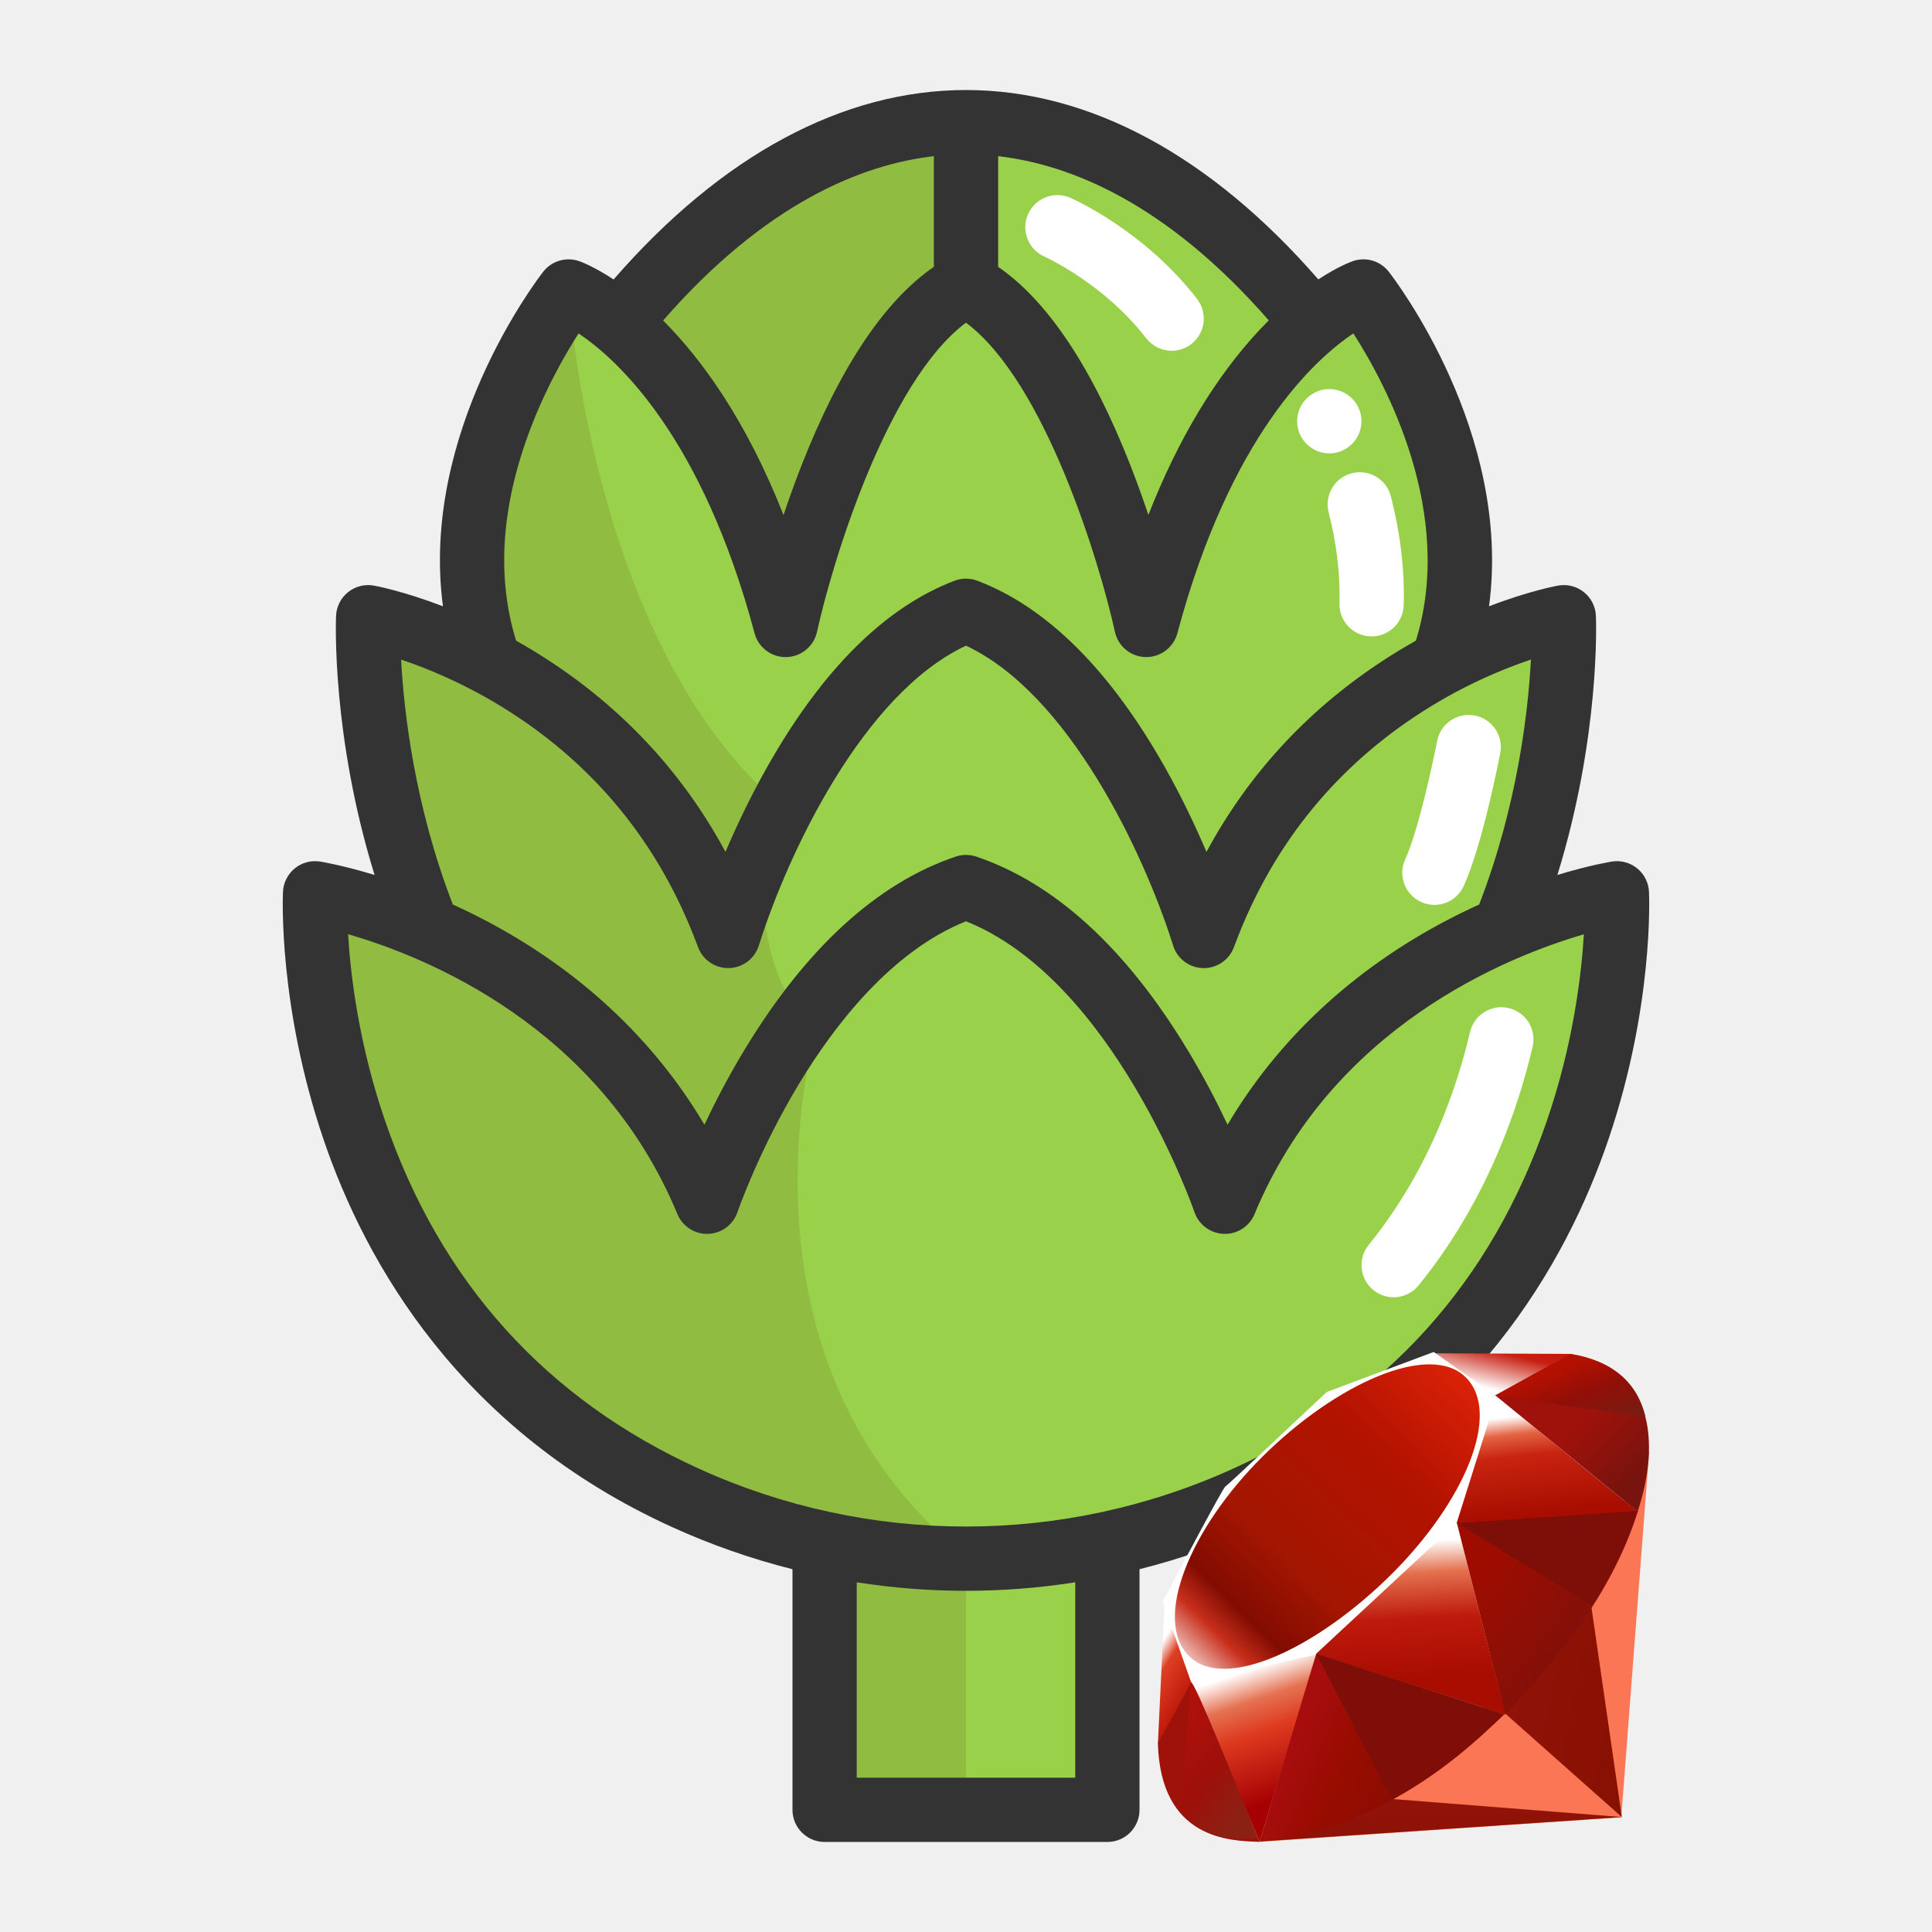
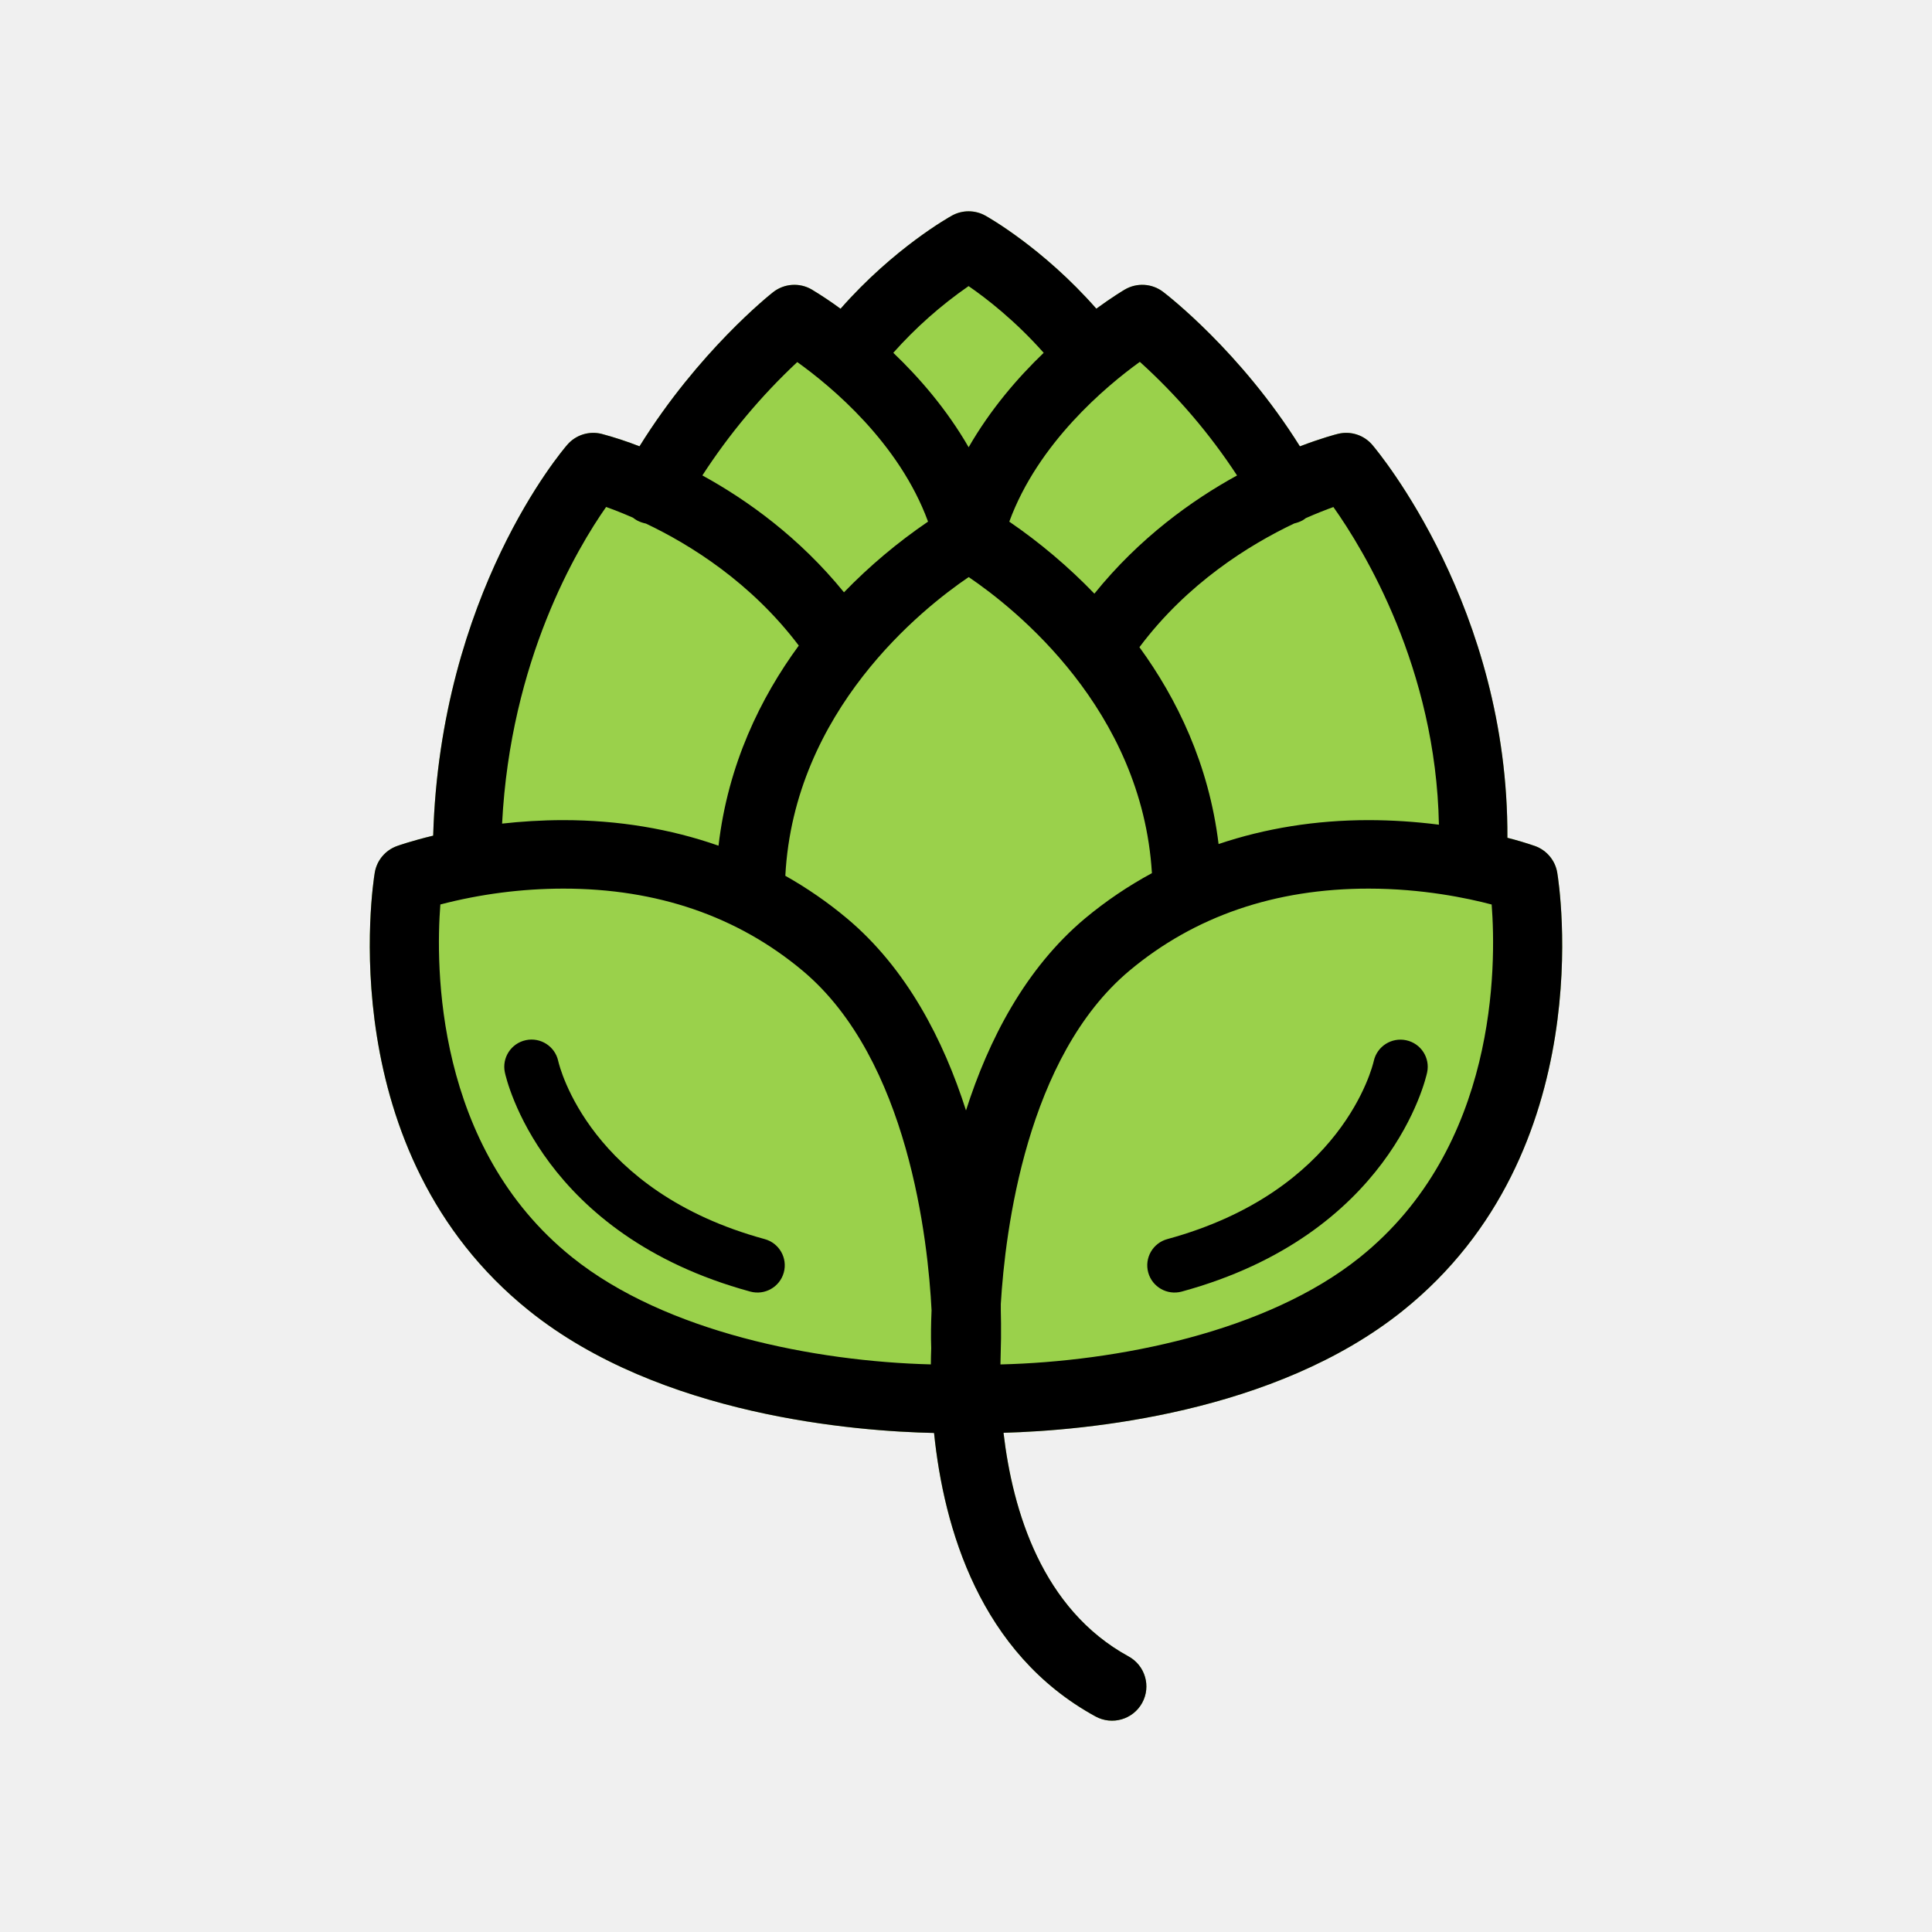
- <svg xmlns="http://www.w3.org/2000/svg" xmlns:xlink="http://www.w3.org/1999/xlink" width="400" height="400">
-   <path fill="none" d="M-1-1h402v402H-1z" />
-   <g transform="translate(-2134.968 -1475.65) scale(.88704)" stroke="null">
-     <path fill="#90BC42" d="M2632.313 1692.075v37.95c-27.92 14.64-42.1 79.41-42.1 79.41-10.98-41.09-27.74-61.12-38.94-70.42 22.43-27.73 50.54-46.94 81.04-46.94z" />
-     <path fill="#9AD14B" d="M2713.354 1739.015c-11.2 9.3-27.97 29.33-38.95 70.42 0 0-14.18-64.77-42.09-79.41v-37.95c30.49 0 58.6 19.21 81.04 46.94z" />
-     <path fill="#9AD14B" d="M2743.513 1818.265c-3.46 1.83-7.08 3.96-10.77 6.43-16.4 10.95-34.07 28.55-44.57 56.39-.18.12-.36.25-.54.37-1.98-6.23-20.6-62.13-55.32-75.33-19.33 7.35-33.67 27.92-42.92 45.79-7.38 14.24-11.53 26.77-12.41 29.54-.18-.12-.36-.25-.54-.37-10.49-27.84-28.16-45.44-44.56-56.39-3.69-2.47-7.31-4.6-10.77-6.43-15.52-43.19 18.44-86.67 18.44-86.67s4.8 1.66 11.72 7.42c11.2 9.3 27.96 29.33 38.94 70.42 0 0 14.18-64.77 42.1-79.41 27.91 14.64 42.09 79.41 42.09 79.41 10.98-41.09 27.75-61.12 38.95-70.42 6.92-5.76 11.72-7.42 11.72-7.42s33.96 43.481 18.44 86.67z" />
-     <path fill="#9AD14B" d="M2764.503 1861.096v.01c-1.75 6.21-3.91 12.67-6.58 19.21-21.33 9.15-50.22 27.68-65.18 63.75 0 0-20.37-59.92-60.43-73.46-15.96 5.39-28.79 18.14-38.44 31.53-14.62 20.23-21.99 41.93-21.99 41.93-14.96-36.08-43.86-54.61-65.19-63.76-2.66-6.53-4.82-12.98-6.57-19.18v-.01c-8.34-29.58-7.35-53.49-7.35-53.49s12.5 2.24 28.34 10.64c3.46 1.83 7.08 3.96 10.77 6.43 16.4 10.95 34.07 28.55 44.56 56.39.13.31.24.63.36.94 0 0 .06-.2.18-.57.66-2.09 3.19-9.75 7.57-19.51 8.69-19.38 24.66-47.04 47.76-55.82 34.72 13.2 53.34 69.1 55.32 75.33.12.37.18.57.18.57.12-.31.23-.63.36-.94 10.5-27.84 28.17-45.44 44.57-56.39 3.69-2.47 7.31-4.6 10.77-6.43 15.83-8.4 28.33-10.64 28.33-10.64s.991 23.909-7.34 53.47zm-99.19 162.769v62.12h-66v-62.12c21.741 4.63 44.25 4.63 66 0z" />
-     <path fill="#90BC42" d="M2632.315 2023.865v62.12h-33.002v-62.12c10.871 4.63 22.127 4.63 33.002 0z" />
-     <path fill="#9AD14B" d="M2697.773 2013.185c-10.48 4.76-21.37 8.32-32.46 10.68-10.7 2.27-21.57 3.43-32.45 3.47-11.25.04-22.5-1.12-33.55-3.47-11.09-2.36-21.98-5.92-32.46-10.68-91.1-41.43-86.47-141.12-86.47-141.12s11.28 1.8 26.31 8.24c21.33 9.15 50.23 27.68 65.19 63.76 0 0 8.06-23.72 24.02-44.69 9.4-12.35 21.55-23.75 36.41-28.77 40.06 13.54 60.43 73.46 60.43 73.46 14.96-36.07 43.85-54.6 65.18-63.75 15.03-6.45 26.31-8.25 26.31-8.25s4.641 99.69-86.46 141.12z" />
-     <path stroke="#333" fill="none" stroke-width="15" stroke-linejoin="round" stroke-miterlimit="10" d="M2747.523 1797.245v.02m-230.42-.03v-.01" />
-     <path fill="#90BC42" d="M2632.864 2027.335c-11.25.04-22.5-1.12-33.55-3.47-11.09-2.36-21.98-5.92-32.46-10.68-91.1-41.43-86.47-141.12-86.47-141.12s11.28 1.8 26.31 8.24c21.33 9.15 50.23 27.68 65.19 63.76 0 0 8.06-23.72 24.02-44.69l1.48 4.14s-22.5 76.49 34.49 122.99c.34.28.669.551.99.83z" />
-     <path fill="#90BC42" d="M2593.874 1902.136c-14.62 20.23-21.99 41.93-21.99 41.93-14.96-36.08-43.86-54.61-65.19-63.76-2.66-6.53-4.82-12.98-6.57-19.18v-.01c-8.34-29.58-7.35-53.49-7.35-53.49s12.5 2.24 28.34 10.64c3.46 1.83 7.08 3.96 10.77 6.43 16.4 10.95 34.07 28.55 44.56 56.39.13.31.24.63.36.94 0 0 .06-.2.18-.57.66-2.09 3.19-9.75 7.57-19.51l.83 1.07s-3 22.5 7.5 36c.599.759.919 1.819.99 3.12z" />
-     <path fill="#FFF" d="M2732.126 1966.357c-1.66 0-3.331-.549-4.721-1.676-3.217-2.61-3.708-7.333-1.099-10.55 8.226-10.138 14.787-22.071 19.502-35.471 1.611-4.578 3.011-9.363 4.159-14.225.952-4.032 4.992-6.532 9.023-5.574 4.031.952 6.527 4.992 5.574 9.023-1.271 5.377-2.82 10.677-4.606 15.754-5.289 15.027-12.691 28.466-22.004 39.943-1.481 1.829-3.645 2.776-5.828 2.776z" />
-     <path fill="#90BC42" d="M2589.394 1851.915c-7.38 14.24-11.53 26.77-12.41 29.54-.18-.12-.36-.25-.54-.37-10.49-27.84-28.16-45.44-44.56-56.39-3.69-2.47-7.31-4.6-10.77-6.43-15.52-43.19 18.44-86.67 18.44-86.67s4.9 81.4 48.83 119.42c.349.3.679.601 1.01.9z" />
-     <path fill="#FFF" d="M2741.642 1874.77c-1.052 0-2.12-.223-3.139-.692-3.761-1.736-5.402-6.191-3.666-9.953 2.969-6.432 6.382-22.114 7.446-27.614.787-4.067 4.722-6.729 8.788-5.938 4.067.787 6.726 4.722 5.938 8.788-.427 2.207-4.296 21.826-8.554 31.052-1.265 2.741-3.978 4.357-6.813 4.357zm-14.658-62.668c-.072 0-.145-.001-.218-.003-4.141-.118-7.401-3.57-7.283-7.711.193-6.782-.656-13.93-2.526-21.241-1.026-4.013 1.395-8.098 5.407-9.124 4.018-1.031 8.099 1.396 9.124 5.407 2.217 8.665 3.223 17.206 2.989 25.386-.116 4.068-3.45 7.286-7.493 7.286zm-46.666-66.667c-2.243 0-4.462-1.002-5.939-2.914-9.935-12.857-23.604-18.988-23.741-19.049-3.782-1.669-5.51-6.089-3.852-9.875 1.659-3.787 6.059-5.522 9.851-3.873.698.304 17.243 7.618 29.611 23.625 2.533 3.278 1.929 7.988-1.349 10.521-1.365 1.055-2.979 1.565-4.581 1.565z" />
-     <circle fill="#FFF" r="7.5" cy="1761.883" cx="2717.113" />
-     <path fill="#333" d="M2791.728 1871.716c-.1-2.132-1.103-4.12-2.757-5.468-1.655-1.347-3.805-1.925-5.914-1.591-.376.06-5.239.859-12.708 3.129 9.996-32.325 9.043-59.175 8.989-60.47-.089-2.164-1.11-4.184-2.8-5.539s-3.886-1.913-6.014-1.533c-.461.082-6.822 1.259-16.132 4.833 5.432-40.55-22.086-76.404-23.407-78.096-1.973-2.525-5.333-3.518-8.359-2.473-.558.192-3.592 1.321-8.076 4.273-25.189-28.949-53.505-44.204-82.237-44.204-28.749 0-57.071 15.262-82.253 44.222-4.587-3.034-7.641-4.147-8.058-4.291-3.023-1.043-6.386-.054-8.359 2.473-1.321 1.692-28.841 37.549-23.407 78.1-9.318-3.577-15.681-4.754-16.142-4.836-2.127-.38-4.325.178-6.014 1.533s-2.711 3.375-2.8 5.539c-.054 1.295-1.008 28.144 8.992 60.47-7.47-2.27-12.332-3.069-12.708-3.129-2.112-.339-4.26.243-5.914 1.591s-2.657 3.336-2.757 5.468c-.05 1.076-1.104 26.699 9.461 57.786 9.809 28.865 31.892 67.999 81.392 90.506 9.115 4.145 18.511 7.41 28.068 9.821v56.159c0 4.143 3.357 7.5 7.5 7.5h66c4.143 0 7.5-3.357 7.5-7.5v-56.162c9.556-2.411 18.951-5.675 28.062-9.818 49.5-22.507 71.583-61.641 81.392-90.506 10.563-31.088 9.509-56.711 9.46-57.787zm-88.749-133.374c-.675.675-1.358 1.379-2.05 2.117-10.391 11.091-19.108 25.594-26.044 43.292-1.198-3.574-2.557-7.369-4.073-11.256-8.985-23.022-19.399-38.665-30.998-46.649v-25.83c16.687 1.923 39.165 10.838 63.165 38.326zm-78.166-38.326v25.829c-11.603 7.984-22.02 23.628-31.007 46.65-1.522 3.9-2.884 7.707-4.086 11.291-8.786-22.327-19.225-36.527-28.102-45.413 24.003-27.513 46.496-36.434 63.195-38.357zm-93.492 61.893c3.508-8.802 7.674-15.998 10.572-20.514 9.085 6.087 28.786 24.008 41.075 69.978.878 3.287 3.855 5.563 7.243 5.563.058 0 .114-.001.171-.002 3.458-.078 6.415-2.512 7.157-5.891 3.53-16.08 16.315-58.39 34.772-72.161 18.451 13.771 31.234 56.081 34.765 72.158.739 3.381 3.695 5.815 7.155 5.895 3.446.068 6.523-2.219 7.417-5.562 12.304-46.029 32.046-63.938 41.08-69.988 7.563 11.78 23.777 41.89 14.597 71.713-2.849 1.598-5.777 3.374-8.748 5.362-17.098 11.415-30.546 26.15-40.136 43.943-2.506-5.865-5.729-12.707-9.658-19.68-12.824-22.76-27.563-37.432-43.807-43.607-1.717-.652-3.613-.652-5.33 0-16.248 6.176-30.989 20.848-43.815 43.607-3.929 6.973-7.151 13.813-9.657 19.675-9.585-17.789-23.029-32.522-40.121-43.935-2.971-1.988-5.901-3.764-8.75-5.362-4.744-15.363-3.403-32.568 4.018-51.192zm-30.858 55.609c6.831 2.292 16.796 6.417 27.257 13.416 19.338 12.911 33.37 30.675 41.705 52.797.033.086.066.172.103.257.042.102.079.205.117.308l.164.438c1.156 2.986 4.089 4.909 7.284 4.782 3.201-.122 5.973-2.271 6.896-5.338l.143-.448c6.643-20.896 24.056-58.159 48.183-69.461 24.119 11.302 41.531 48.566 48.187 69.504l.125.394c.915 3.075 3.684 5.228 6.889 5.355.102.004.201.006.302.006 3.087 0 5.872-1.896 6.993-4.794l.164-.438c.038-.103.075-.206.117-.308.035-.084.069-.169.102-.255 8.345-22.124 22.38-39.889 41.724-52.804 10.458-7.001 20.426-11.126 27.252-13.415-.638 12.035-3.098 33.944-12.079 57.171-2.437 1.107-4.951 2.327-7.517 3.671-21.993 11.52-39.443 27.836-51.209 47.726-2.439-5.175-5.569-11.238-9.397-17.557-14.344-23.678-30.915-38.825-49.252-45.024-1.557-.525-3.246-.525-4.803 0-18.338 6.199-34.908 21.347-49.253 45.024-3.827 6.316-6.958 12.382-9.397 17.557-11.765-19.89-29.216-36.206-51.208-47.726-2.566-1.344-5.08-2.564-7.517-3.671-8.954-23.149-11.424-45.105-12.075-57.167zm157.35 260.969h-51v-45.6c8.447 1.316 16.971 1.982 25.497 1.981 8.526 0 17.053-.667 25.503-1.984v45.603zm110.077-153.301c-12.936 37.647-37.572 64.956-73.224 81.167-39.627 18.021-85.083 18.02-124.712 0-35.652-16.211-60.288-43.52-73.224-81.167-6.137-17.857-8.063-33.976-8.643-43.573 18.017 5.2 58.676 21.454 76.864 65.319 1.195 2.885 4.07 4.745 7.173 4.624 3.12-.103 5.851-2.126 6.855-5.082.049-.143 4.939-14.387 14.505-30.176 8.194-13.525 21.456-30.739 38.827-37.7 34.502 13.785 53.14 67.329 53.327 67.876 1.004 2.956 3.735 4.979 6.855 5.082 3.112.122 5.978-1.739 7.173-4.623 18.117-43.694 58.83-60.042 76.862-65.293-.58 9.604-2.508 25.707-8.638 43.546z" />
-   </g>
+ <svg xmlns="http://www.w3.org/2000/svg" class="css-1j8o68f" viewBox="-4 -3 256 256">
  <defs>
-     <linearGradient y2="141.753" x2="132.276" y1="215.549" x1="174.074" gradientUnits="userSpaceOnUse" id="a">
-       <stop stop-color="#FB7655" offset="0" />
-       <stop stop-color="#FB7655" offset="0" />
-       <stop stop-color="#E42B1E" offset=".41" />
-       <stop stop-color="#900" offset=".99" />
-       <stop stop-color="#900" offset="1" />
-     </linearGradient>
-     <linearGradient y2=".193" x2=".017" y1=".609" x1="1.167" id="c">
-       <stop stop-color="#871101" offset="0" />
-       <stop stop-color="#871101" offset="0" />
-       <stop stop-color="#911209" offset=".99" />
-       <stop stop-color="#911209" offset="1" />
-     </linearGradient>
-     <linearGradient y2=".078" x2=".39" y1="2.193" x1=".758" id="d">
-       <stop stop-color="#871101" offset="0" />
-       <stop stop-color="#871101" offset="0" />
-       <stop stop-color="#911209" offset=".99" />
-       <stop stop-color="#911209" offset="1" />
-     </linearGradient>
-     <linearGradient y2=".791" x2=".665" y1=".072" x1=".5" id="e">
-       <stop stop-color="#FFF" offset="0" />
-       <stop stop-color="#FFF" offset="0" />
-       <stop stop-color="#E57252" offset=".23" />
-       <stop stop-color="#DE3B20" offset=".46" />
-       <stop stop-color="#A60003" offset=".99" />
-       <stop stop-color="#A60003" offset="1" />
-     </linearGradient>
-     <linearGradient y2=".83" x2=".499" y1=".163" x1=".462" id="f">
-       <stop stop-color="#FFF" offset="0" />
-       <stop stop-color="#FFF" offset="0" />
-       <stop stop-color="#E4714E" offset=".23" />
-       <stop stop-color="#BE1A0D" offset=".56" />
-       <stop stop-color="#A80D00" offset=".99" />
-       <stop stop-color="#A80D00" offset="1" />
-     </linearGradient>
-     <linearGradient y2=".925" x2=".495" y1=".156" x1=".37" id="g">
-       <stop stop-color="#FFF" offset="0" />
-       <stop stop-color="#FFF" offset="0" />
-       <stop stop-color="#E46342" offset=".18" />
-       <stop stop-color="#C82410" offset=".4" />
-       <stop stop-color="#A80D00" offset=".99" />
-       <stop stop-color="#A80D00" offset="1" />
-     </linearGradient>
-     <linearGradient y2="-.467" x2=".858" y1=".583" x1=".136" id="h">
-       <stop stop-color="#FFF" offset="0" />
-       <stop stop-color="#FFF" offset="0" />
-       <stop stop-color="#C81F11" offset=".54" />
-       <stop stop-color="#BF0905" offset=".99" />
-       <stop stop-color="#BF0905" offset="1" />
-     </linearGradient>
-     <linearGradient y2=".791" x2=".507" y1=".211" x1=".276" id="i">
-       <stop stop-color="#FFF" offset="0" />
-       <stop stop-color="#FFF" offset="0" />
-       <stop stop-color="#DE4024" offset=".31" />
-       <stop stop-color="#BF190B" offset=".99" />
-       <stop stop-color="#BF190B" offset="1" />
-     </linearGradient>
-     <linearGradient y2="-.063" x2="1.042" y1="1.223" x1="-.207" id="j">
-       <stop stop-color="#BD0012" offset="0" />
-       <stop stop-color="#BD0012" offset="0" />
-       <stop stop-color="#FFF" offset=".07" />
-       <stop stop-color="#FFF" offset=".17" />
-       <stop stop-color="#C82F1C" offset=".27" />
-       <stop stop-color="#820C01" offset=".33" />
-       <stop stop-color="#A31601" offset=".46" />
-       <stop stop-color="#B31301" offset=".72" />
-       <stop stop-color="#E82609" offset=".99" />
-       <stop stop-color="#E82609" offset="1" />
-     </linearGradient>
-     <linearGradient y2=".501" x2=".12" y1=".652" x1=".588" id="k">
-       <stop stop-color="#8C0C01" offset="0" />
-       <stop stop-color="#8C0C01" offset="0" />
-       <stop stop-color="#990C00" offset=".54" />
-       <stop stop-color="#A80D0E" offset=".99" />
-       <stop stop-color="#A80D0E" offset="1" />
-     </linearGradient>
-     <linearGradient y2=".179" x2=".231" y1=".628" x1=".793" id="l">
-       <stop stop-color="#7E110B" offset="0" />
-       <stop stop-color="#7E110B" offset="0" />
-       <stop stop-color="#9E0C00" offset=".99" />
-       <stop stop-color="#9E0C00" offset="1" />
-     </linearGradient>
-     <linearGradient y2=".397" x2=".598" y1=".741" x1=".929" id="m">
-       <stop stop-color="#79130D" offset="0" />
-       <stop stop-color="#79130D" offset="0" />
-       <stop stop-color="#9E120B" offset=".99" />
-       <stop stop-color="#9E120B" offset="1" />
-     </linearGradient>
-     <radialGradient gradientUnits="userSpaceOnUse" r="50.358" cy="79.388" cx="143.832" id="n">
-       <stop stop-color="#A80D00" offset="0" />
-       <stop stop-color="#A80D00" offset="0" />
-       <stop stop-color="#7E0E08" offset=".99" />
-       <stop stop-color="#7E0E08" offset="1" />
-     </radialGradient>
-     <radialGradient gradientUnits="userSpaceOnUse" r="66.944" cy="145.751" cx="74.092" id="o">
-       <stop stop-color="#A30C00" offset="0" />
-       <stop stop-color="#A30C00" offset="0" />
-       <stop stop-color="#800E08" offset=".99" />
-       <stop stop-color="#800E08" offset="1" />
-     </radialGradient>
-     <linearGradient y2=".12" x2=".031" y1="1.017" x1=".566" id="p">
-       <stop stop-color="#8B2114" offset="0" />
-       <stop stop-color="#8B2114" offset="0" />
-       <stop stop-color="#9E100A" offset=".43" />
-       <stop stop-color="#B3100C" offset=".99" />
-       <stop stop-color="#B3100C" offset="1" />
-     </linearGradient>
-     <linearGradient y2="1.007" x2=".925" y1=".356" x1=".309" id="q">
-       <stop stop-color="#B31000" offset="0" />
-       <stop stop-color="#B31000" offset="0" />
-       <stop stop-color="#910F08" offset=".44" />
-       <stop stop-color="#791C12" offset=".99" />
-       <stop stop-color="#791C12" offset="1" />
-     </linearGradient>
-     <linearGradient xlink:href="#a" id="b" x1=".848" y1="1.114" x2=".583" y2=".646" />
+     <clipPath id="f" clipPathUnits="userSpaceOnUse">
+       <path stroke-width="2.674" d="M208.348 117.856a4.548 4.548 0 00-2.935-3.523 45.748 45.748 0 00-3.671-1.094c.158-30.428-17.133-51.168-17.894-52.057a4.545 4.545 0 00-4.555-1.468c-.257.061-2.174.56-5.045 1.655-7.878-12.6-17.684-20.135-18.134-20.476a4.567 4.567 0 00-5.061-.302c-.212.123-1.668.996-3.779 2.536-7.042-8.013-14.356-12.132-14.706-12.327a4.562 4.562 0 00-4.419-.008c-.35.192-7.704 4.305-14.768 12.345a50.14 50.14 0 00-3.821-2.551 4.564 4.564 0 00-5.11.352c-.436.339-9.9 7.864-17.708 20.428a47.228 47.228 0 00-5.035-1.652 4.553 4.553 0 00-4.52 1.428c-.707.811-16.846 19.758-17.783 51.814-2.89.696-4.64 1.32-4.807 1.38a4.541 4.541 0 00-2.935 3.523c-.252 1.5-5.808 37 20.459 58.052 17.414 13.96 43.33 15.973 53.65 16.192 1.291 12.583 6.063 29.184 21.396 37.565a4.552 4.552 0 006.178-1.799 4.53 4.53 0 00-1.802-6.16c-11.437-6.252-15.352-19.238-16.568-29.63 10.765-.299 35.88-2.525 52.906-16.173 26.272-21.05 20.719-56.547 20.467-58.05z" />
+     </clipPath>
+     <clipPath id="e" clipPathUnits="userSpaceOnUse">
+       <path stroke-width="2.674" d="M208.348 117.856a4.548 4.548 0 00-2.935-3.523 45.748 45.748 0 00-3.671-1.094c.158-30.428-17.133-51.168-17.894-52.057a4.545 4.545 0 00-4.555-1.468c-.257.061-2.174.56-5.045 1.655-7.878-12.6-17.684-20.135-18.134-20.476a4.567 4.567 0 00-5.061-.302c-.212.123-1.668.996-3.779 2.536-7.042-8.013-14.356-12.132-14.706-12.327a4.562 4.562 0 00-4.419-.008c-.35.192-7.704 4.305-14.768 12.345a50.14 50.14 0 00-3.821-2.551 4.564 4.564 0 00-5.11.352c-.436.339-9.9 7.864-17.708 20.428a47.228 47.228 0 00-5.035-1.652 4.553 4.553 0 00-4.52 1.428c-.707.811-16.846 19.758-17.783 51.814-2.89.696-4.64 1.32-4.807 1.38a4.541 4.541 0 00-2.935 3.523c-.252 1.5-5.808 37 20.459 58.052 17.414 13.96 43.33 15.973 53.65 16.192 1.291 12.583 6.063 29.184 21.396 37.565a4.552 4.552 0 006.178-1.799 4.53 4.53 0 00-1.802-6.16c-11.437-6.252-15.352-19.238-16.568-29.63 10.765-.299 35.88-2.525 52.906-16.173 26.272-21.05 20.719-56.547 20.467-58.05z" />
+     </clipPath>
+     <clipPath id="d" clipPathUnits="userSpaceOnUse">
+       <path d="M79.256 45.366c-.1-.605-.52-1.11-1.096-1.32a17.043 17.043 0 00-1.371-.41c.059-11.399-6.398-19.169-6.682-19.502a1.694 1.694 0 00-1.701-.55c-.096.023-.812.21-1.884.62-2.942-4.72-6.604-7.543-6.772-7.671a1.701 1.701 0 00-1.89-.113c-.079.046-.623.373-1.411.95-2.63-3.002-5.361-4.545-5.492-4.618a1.699 1.699 0 00-1.65-.003c-.131.072-2.877 1.613-5.515 4.625-.46-.34-.937-.66-1.427-.956a1.7 1.7 0 00-1.908.132c-.163.127-3.697 2.946-6.613 7.653a17.597 17.597 0 00-1.88-.619 1.697 1.697 0 00-1.688.535c-.264.304-6.291 7.402-6.641 19.411-1.079.261-1.733.495-1.795.517a1.7 1.7 0 00-1.096 1.32c-.094.562-2.169 13.861 7.64 21.748 6.503 5.23 16.181 5.984 20.035 6.066.482 4.714 2.264 10.933 7.99 14.073a1.7 1.7 0 001.634-2.982c-4.271-2.342-5.733-7.207-6.187-11.1 4.02-.112 13.399-.946 19.757-6.059 9.811-7.886 7.737-21.184 7.643-21.747z" />
+     </clipPath>
+     <clipPath id="c" clipPathUnits="userSpaceOnUse">
+       <path d="M79.256 45.366c-.1-.605-.52-1.11-1.096-1.32a17.043 17.043 0 00-1.371-.41c.059-11.399-6.398-19.169-6.682-19.502a1.694 1.694 0 00-1.701-.55c-.096.023-.812.21-1.884.62-2.942-4.72-6.604-7.543-6.772-7.671a1.701 1.701 0 00-1.89-.113c-.079.046-.623.373-1.411.95-2.63-3.002-5.361-4.545-5.492-4.618a1.699 1.699 0 00-1.65-.003c-.131.072-2.877 1.613-5.515 4.625-.46-.34-.937-.66-1.427-.956a1.7 1.7 0 00-1.908.132c-.163.127-3.697 2.946-6.613 7.653a17.597 17.597 0 00-1.88-.619 1.697 1.697 0 00-1.688.535c-.264.304-6.291 7.402-6.641 19.411-1.079.261-1.733.495-1.795.517a1.7 1.7 0 00-1.096 1.32c-.094.562-2.169 13.861 7.64 21.748 6.503 5.23 16.181 5.984 20.035 6.066.482 4.714 2.264 10.933 7.99 14.073a1.7 1.7 0 001.634-2.982c-4.271-2.342-5.733-7.207-6.187-11.1 4.02-.112 13.399-.946 19.757-6.059 9.811-7.886 7.737-21.184 7.643-21.747z" />
+     </clipPath>
+     <clipPath id="b" clipPathUnits="userSpaceOnUse">
+       <path d="M79.256 45.366c-.1-.605-.52-1.11-1.096-1.32a17.043 17.043 0 00-1.371-.41c.059-11.399-6.398-19.169-6.682-19.502a1.694 1.694 0 00-1.701-.55c-.096.023-.812.21-1.884.62-2.942-4.72-6.604-7.543-6.772-7.671a1.701 1.701 0 00-1.89-.113c-.079.046-.623.373-1.411.95-2.63-3.002-5.361-4.545-5.492-4.618a1.699 1.699 0 00-1.65-.003c-.131.072-2.877 1.613-5.515 4.625-.46-.34-.937-.66-1.427-.956a1.7 1.7 0 00-1.908.132c-.163.127-3.697 2.946-6.613 7.653a17.597 17.597 0 00-1.88-.619 1.697 1.697 0 00-1.688.535c-.264.304-6.291 7.402-6.641 19.411-1.079.261-1.733.495-1.795.517a1.7 1.7 0 00-1.096 1.32c-.094.562-2.169 13.861 7.64 21.748 6.503 5.23 16.181 5.984 20.035 6.066.482 4.714 2.264 10.933 7.99 14.073a1.7 1.7 0 001.634-2.982c-4.271-2.342-5.733-7.207-6.187-11.1 4.02-.112 13.399-.946 19.757-6.059 9.811-7.886 7.737-21.184 7.643-21.747z" />
+     </clipPath>
+     <clipPath id="a" clipPathUnits="userSpaceOnUse">
+       <path d="M79.256 45.366c-.1-.605-.52-1.11-1.096-1.32a17.043 17.043 0 00-1.371-.41c.059-11.399-6.398-19.169-6.682-19.502a1.694 1.694 0 00-1.701-.55c-.096.023-.812.21-1.884.62-2.942-4.72-6.604-7.543-6.772-7.671a1.701 1.701 0 00-1.89-.113c-.079.046-.623.373-1.411.95-2.63-3.002-5.361-4.545-5.492-4.618a1.699 1.699 0 00-1.65-.003c-.131.072-2.877 1.613-5.515 4.625-.46-.34-.937-.66-1.427-.956a1.7 1.7 0 00-1.908.132c-.163.127-3.697 2.946-6.613 7.653a17.597 17.597 0 00-1.88-.619 1.697 1.697 0 00-1.688.535c-.264.304-6.291 7.402-6.641 19.411-1.079.261-1.733.495-1.795.517a1.7 1.7 0 00-1.096 1.32c-.094.562-2.169 13.861 7.64 21.748 6.503 5.23 16.181 5.984 20.035 6.066.482 4.714 2.264 10.933 7.99 14.073a1.7 1.7 0 001.634-2.982c-4.271-2.342-5.733-7.207-6.187-11.1 4.02-.112 13.399-.946 19.757-6.059 9.811-7.886 7.737-21.184 7.643-21.747z" />
+     </clipPath>
  </defs>
-   <g stroke="null" fill-rule="evenodd" clip-rule="evenodd">
-     <path fill="url(#b)" d="M318.54 346.873l-58.08 34.488 75.203-5.103 5.792-75.83z" />
-     <path fill="url(#c)" d="M335.786 376.206l-6.464-44.613-17.606 23.249z" />
-     <path fill="url(#d)" d="M335.873 376.206l-47.354-3.717-27.808 8.775z" />
-     <path fill="url(#e)" d="M260.778 381.274l11.83-38.754-26.031 5.566z" />
-     <path fill="url(#f)" d="M311.711 354.97L300.826 312.334l-31.15 29.199z" />
-     <path fill="url(#g)" d="M338.985 312.935l-29.446-24.05-8.2 26.509z" />
-     <path fill="url(#h)" d="M325.215 280.311l-17.318 9.571-10.926-9.699z" />
-     <path fill="url(#i)" d="M239.727 361.085l7.255-13.231-5.869-15.763z" />
-     <path fill="#fff" d="M240.723 331.593l5.905 16.748 25.657-5.756 29.292-27.223 8.266-26.257-13.016-9.191-22.129 8.282c-6.972 6.485-20.501 19.316-20.989 19.557-.483.246-8.934 16.22-12.985 23.839z" />
-     <path fill="url(#j)" d="M261.456 301.506c15.111-14.982 34.59-23.834 42.066-16.291 7.471 7.542-.452 25.872-15.562 40.849s-34.349 24.317-41.82 16.774c-7.476-7.537.205-26.355 15.316-41.332z" />
-     <path fill="url(#k)" d="M260.778 381.258l11.737-38.878 38.98 12.523c-14.094 13.216-29.769 24.388-50.718 26.355z" />
-     <path fill="url(#l)" d="M301.627 315.286l10.007 39.638c11.773-12.379 22.34-25.687 27.515-42.148l-37.522 2.511z" />
-     <path fill="url(#m)" d="M339.047 312.976c4.005-12.086 4.929-29.425-13.956-32.645l-15.496 8.559 29.451 24.085z" />
-     <path fill="#9e1209" d="M239.727 360.911c.555 19.948 14.946 20.245 21.077 20.42l-14.161-33.071-6.916 12.651z" />
-     <path fill="url(#n)" d="M301.683 315.348c9.047 5.561 27.28 16.728 27.649 16.933.575.323 7.861-12.287 9.514-19.413l-37.163 2.48z" />
-     <path fill="url(#o)" d="M272.5 342.38l15.691 30.272c9.278-5.032 16.543-11.162 23.197-17.729l-38.888-12.543z" />
-     <path fill="url(#p)" d="M246.582 348.3l-2.223 26.473c4.195 5.73 9.966 6.228 16.019 5.781-4.38-10.9-13.129-32.696-13.796-32.254z" />
-     <path fill="url(#q)" d="M309.504 288.957l31.171 4.375c-1.664-7.05-6.772-11.599-15.48-13.021l-15.691 8.646z" />
+   <g transform="matrix(2.67784 0 0 2.6693 -9.892 -8.466)">
+     <path fill="#9ad14b" d="M1.452 1.213h95.599v95.905H1.452z" clip-path="url(#a)" />
+     <path d="M40.038 63.557c-8.653-2.367-10.15-8.553-10.216-8.841a1.35 1.35 0 00-2.64.566c.069.328 1.819 8.056 12.143 10.88a1.35 1.35 0 00.713-2.605z" clip-path="url(#b)" />
+     <path d="M79.256 45.366c-.1-.605-.52-1.11-1.096-1.32a17.042 17.042 0 00-1.371-.41c.059-11.399-6.398-19.169-6.682-19.502a1.694 1.694 0 00-1.701-.55c-.096.023-.812.21-1.884.62-2.942-4.72-6.604-7.543-6.772-7.671a1.701 1.701 0 00-1.89-.113c-.079.046-.623.373-1.411.95-2.63-3.002-5.361-4.545-5.492-4.618a1.699 1.699 0 00-1.65-.003c-.131.072-2.877 1.613-5.515 4.625-.46-.34-.937-.66-1.427-.956a1.7 1.7 0 00-1.908.132c-.163.127-3.697 2.946-6.613 7.653a17.597 17.597 0 00-1.88-.619 1.697 1.697 0 00-1.688.535c-.264.304-6.291 7.402-6.641 19.411-1.079.261-1.733.495-1.795.517a1.7 1.7 0 00-1.096 1.32c-.094.562-2.169 13.861 7.64 21.748 6.503 5.23 16.181 5.984 20.035 6.066.482 4.714 2.264 10.933 7.99 14.073a1.7 1.7 0 001.634-2.982c-4.271-2.342-5.733-7.207-6.187-11.1 4.02-.112 13.399-.946 19.757-6.059 9.811-7.886 7.737-21.184 7.643-21.747zm-5.855-2.38a27.37 27.37 0 00-3.48-.227c-2.621 0-5.113.407-7.423 1.187-.478-3.958-2.062-7.216-3.916-9.771 2.366-3.172 5.427-5.078 7.658-6.142.141-.035.28-.081.413-.154.06-.032.109-.074.163-.112.524-.232.989-.415 1.364-.55 1.51 2.138 5.074 7.994 5.221 15.769zM50.133 30.694c2.295 1.559 8.574 6.563 9.067 14.697a20.116 20.116 0 00-3.299 2.238c-2.977 2.499-4.792 6.062-5.901 9.541-1.108-3.478-2.924-7.042-5.9-9.541a20.2 20.2 0 00-3.04-2.107c.433-8.209 6.773-13.264 9.073-14.828zm13.279-5.044c-2.228 1.225-4.838 3.104-7.059 5.867a27.147 27.147 0 00-4.211-3.574c1.426-3.905 4.787-6.723 6.46-7.933a28.95 28.95 0 014.81 5.64zm-13.284-9.4c.87.599 2.305 1.713 3.716 3.312-1.279 1.23-2.633 2.804-3.713 4.687-1.083-1.883-2.443-3.458-3.729-4.688a20.938 20.938 0 013.726-3.311zm-8.478 3.771c1.686 1.209 5.043 4.009 6.472 7.92a26.893 26.893 0 00-4.16 3.509c-2.21-2.727-4.796-4.587-7.007-5.802a30.173 30.173 0 014.695-5.627zm-9.458 7.193c.366.131.819.308 1.328.531.063.047.125.095.196.134.145.079.297.127.45.161 2.204 1.051 5.205 2.93 7.56 6.055-1.886 2.581-3.504 5.89-3.972 9.933-2.379-.836-4.959-1.269-7.676-1.269-1.087 0-2.104.069-3.033.173.411-8.12 3.722-13.678 5.147-15.718zM23.99 46.946a24.188 24.188 0 016.089-.787c4.632 0 8.614 1.371 11.835 4.074 5.254 4.411 6.209 13.456 6.382 16.856-.034.796-.03 1.307-.028 1.41l.011.471c-.01.269-.016.538-.018.807-5.731-.146-13.126-1.597-17.745-5.313-6.814-5.478-6.76-14.495-6.526-17.518zm45.494 17.519c-4.63 3.724-12.045 5.174-17.78 5.314l.029-1.291a15.22 15.22 0 000-.394c.007-.468-.017-.896-.011-1.313.216-3.624 1.268-12.269 6.365-16.548 3.221-2.704 7.202-4.074 11.834-4.074 2.652 0 4.878.468 6.09.789.233 3.03.284 12.041-6.527 17.517z" clip-path="url(#c)" />
+     <path d="M71.784 53.687a1.352 1.352 0 00-1.606 1.027c-.059.263-1.544 6.471-10.215 8.843a1.35 1.35 0 00.713 2.605c10.322-2.824 12.072-10.552 12.142-10.88a1.346 1.346 0 00-1.034-1.595z" clip-path="url(#d)" />
+     <path fill="none" d="M.32 128.169V.43h255.477v255.478H.32zm152.203 100.933c1.162-1 1.527-1.811 1.527-3.396 0-2.229-.569-2.877-6.063-6.911-5.065-3.719-9.08-10.565-11.304-19.28-1.895-7.422-2.07-7.111 4.26-7.543 29.995-2.045 51.418-13.779 61.385-33.62 4.852-9.659 6.641-18.094 6.641-31.316 0-10.88-.301-11.806-4.272-13.13l-2.378-.792-.628-6.702c-.76-8.11-1.93-13.575-4.481-20.915-3.65-10.506-11.465-24.092-14.774-25.685-1.48-.712-3.97-.444-7.13.769-.568.218-1.623-.787-3.336-3.177-3.55-4.953-8.957-10.95-13.113-14.546-4.1-3.548-5.688-3.85-9.162-1.748l-2.194 1.328-3.85-3.565c-4.338-4.016-11.598-9.071-13.028-9.071-2.355 0-8.433 4.184-14.064 9.682l-3.186 3.11-2.404-1.408c-3.093-1.813-4.684-1.777-7.35.167-3.094 2.257-9.671 9.345-13.596 14.652-1.852 2.505-3.443 4.636-3.537 4.736-.094.1-1.502-.233-3.129-.741-2.261-.706-3.314-.786-4.47-.34-2.058.796-5.805 6.04-9.442 13.218-6.005 11.847-8.804 21.805-10.117 35.98l-.367 3.965-2.368.596c-1.302.328-2.9 1.038-3.55 1.577-3.197 2.65-3.078 19.031.23 31.738 4.653 17.879 16.579 31.146 34.473 38.353 9.348 3.765 20.625 6.212 31.734 6.887l5.983.363.355 2.552c2.142 15.386 9.664 28.35 19.816 34.155 2.994 1.712 4.947 1.728 6.889.058z" clip-path="url(#e)" transform="matrix(.37344 0 0 .37463 1.452 1.213)" />
+     <path fill="none" d="M.32 128.169V.43h255.477v255.478H.32zm152.203 100.933c1.162-1 1.527-1.811 1.527-3.396 0-2.229-.569-2.877-6.063-6.911-5.065-3.719-9.08-10.565-11.304-19.28-1.895-7.422-2.07-7.111 4.26-7.543 29.995-2.045 51.418-13.779 61.385-33.62 4.852-9.659 6.641-18.094 6.641-31.316 0-10.88-.301-11.806-4.272-13.13l-2.378-.792-.628-6.702c-.76-8.11-1.93-13.575-4.481-20.915-3.65-10.506-11.465-24.092-14.774-25.685-1.48-.712-3.97-.444-7.13.769-.568.218-1.623-.787-3.336-3.177-3.55-4.953-8.957-10.95-13.113-14.546-4.1-3.548-5.688-3.85-9.162-1.748l-2.194 1.328-3.85-3.565c-4.338-4.016-11.598-9.071-13.028-9.071-2.355 0-8.433 4.184-14.064 9.682l-3.186 3.11-2.404-1.408c-3.093-1.813-4.684-1.777-7.35.167-3.094 2.257-9.671 9.345-13.596 14.652-1.852 2.505-3.443 4.636-3.537 4.736-.094.1-1.502-.233-3.129-.741-2.261-.706-3.314-.786-4.47-.34-2.058.796-5.805 6.04-9.442 13.218-6.005 11.847-8.804 21.805-10.117 35.98l-.367 3.965-2.368.596c-1.302.328-2.9 1.038-3.55 1.577-3.197 2.65-3.078 19.031.23 31.738 4.653 17.879 16.579 31.146 34.473 38.353 9.348 3.765 20.625 6.212 31.734 6.887l5.983.363.355 2.552c2.142 15.386 9.664 28.35 19.816 34.155 2.994 1.712 4.947 1.728 6.889.058z" clip-path="url(#f)" transform="matrix(.37344 0 0 .37463 1.452 1.213)" />
  </g>
</svg>
